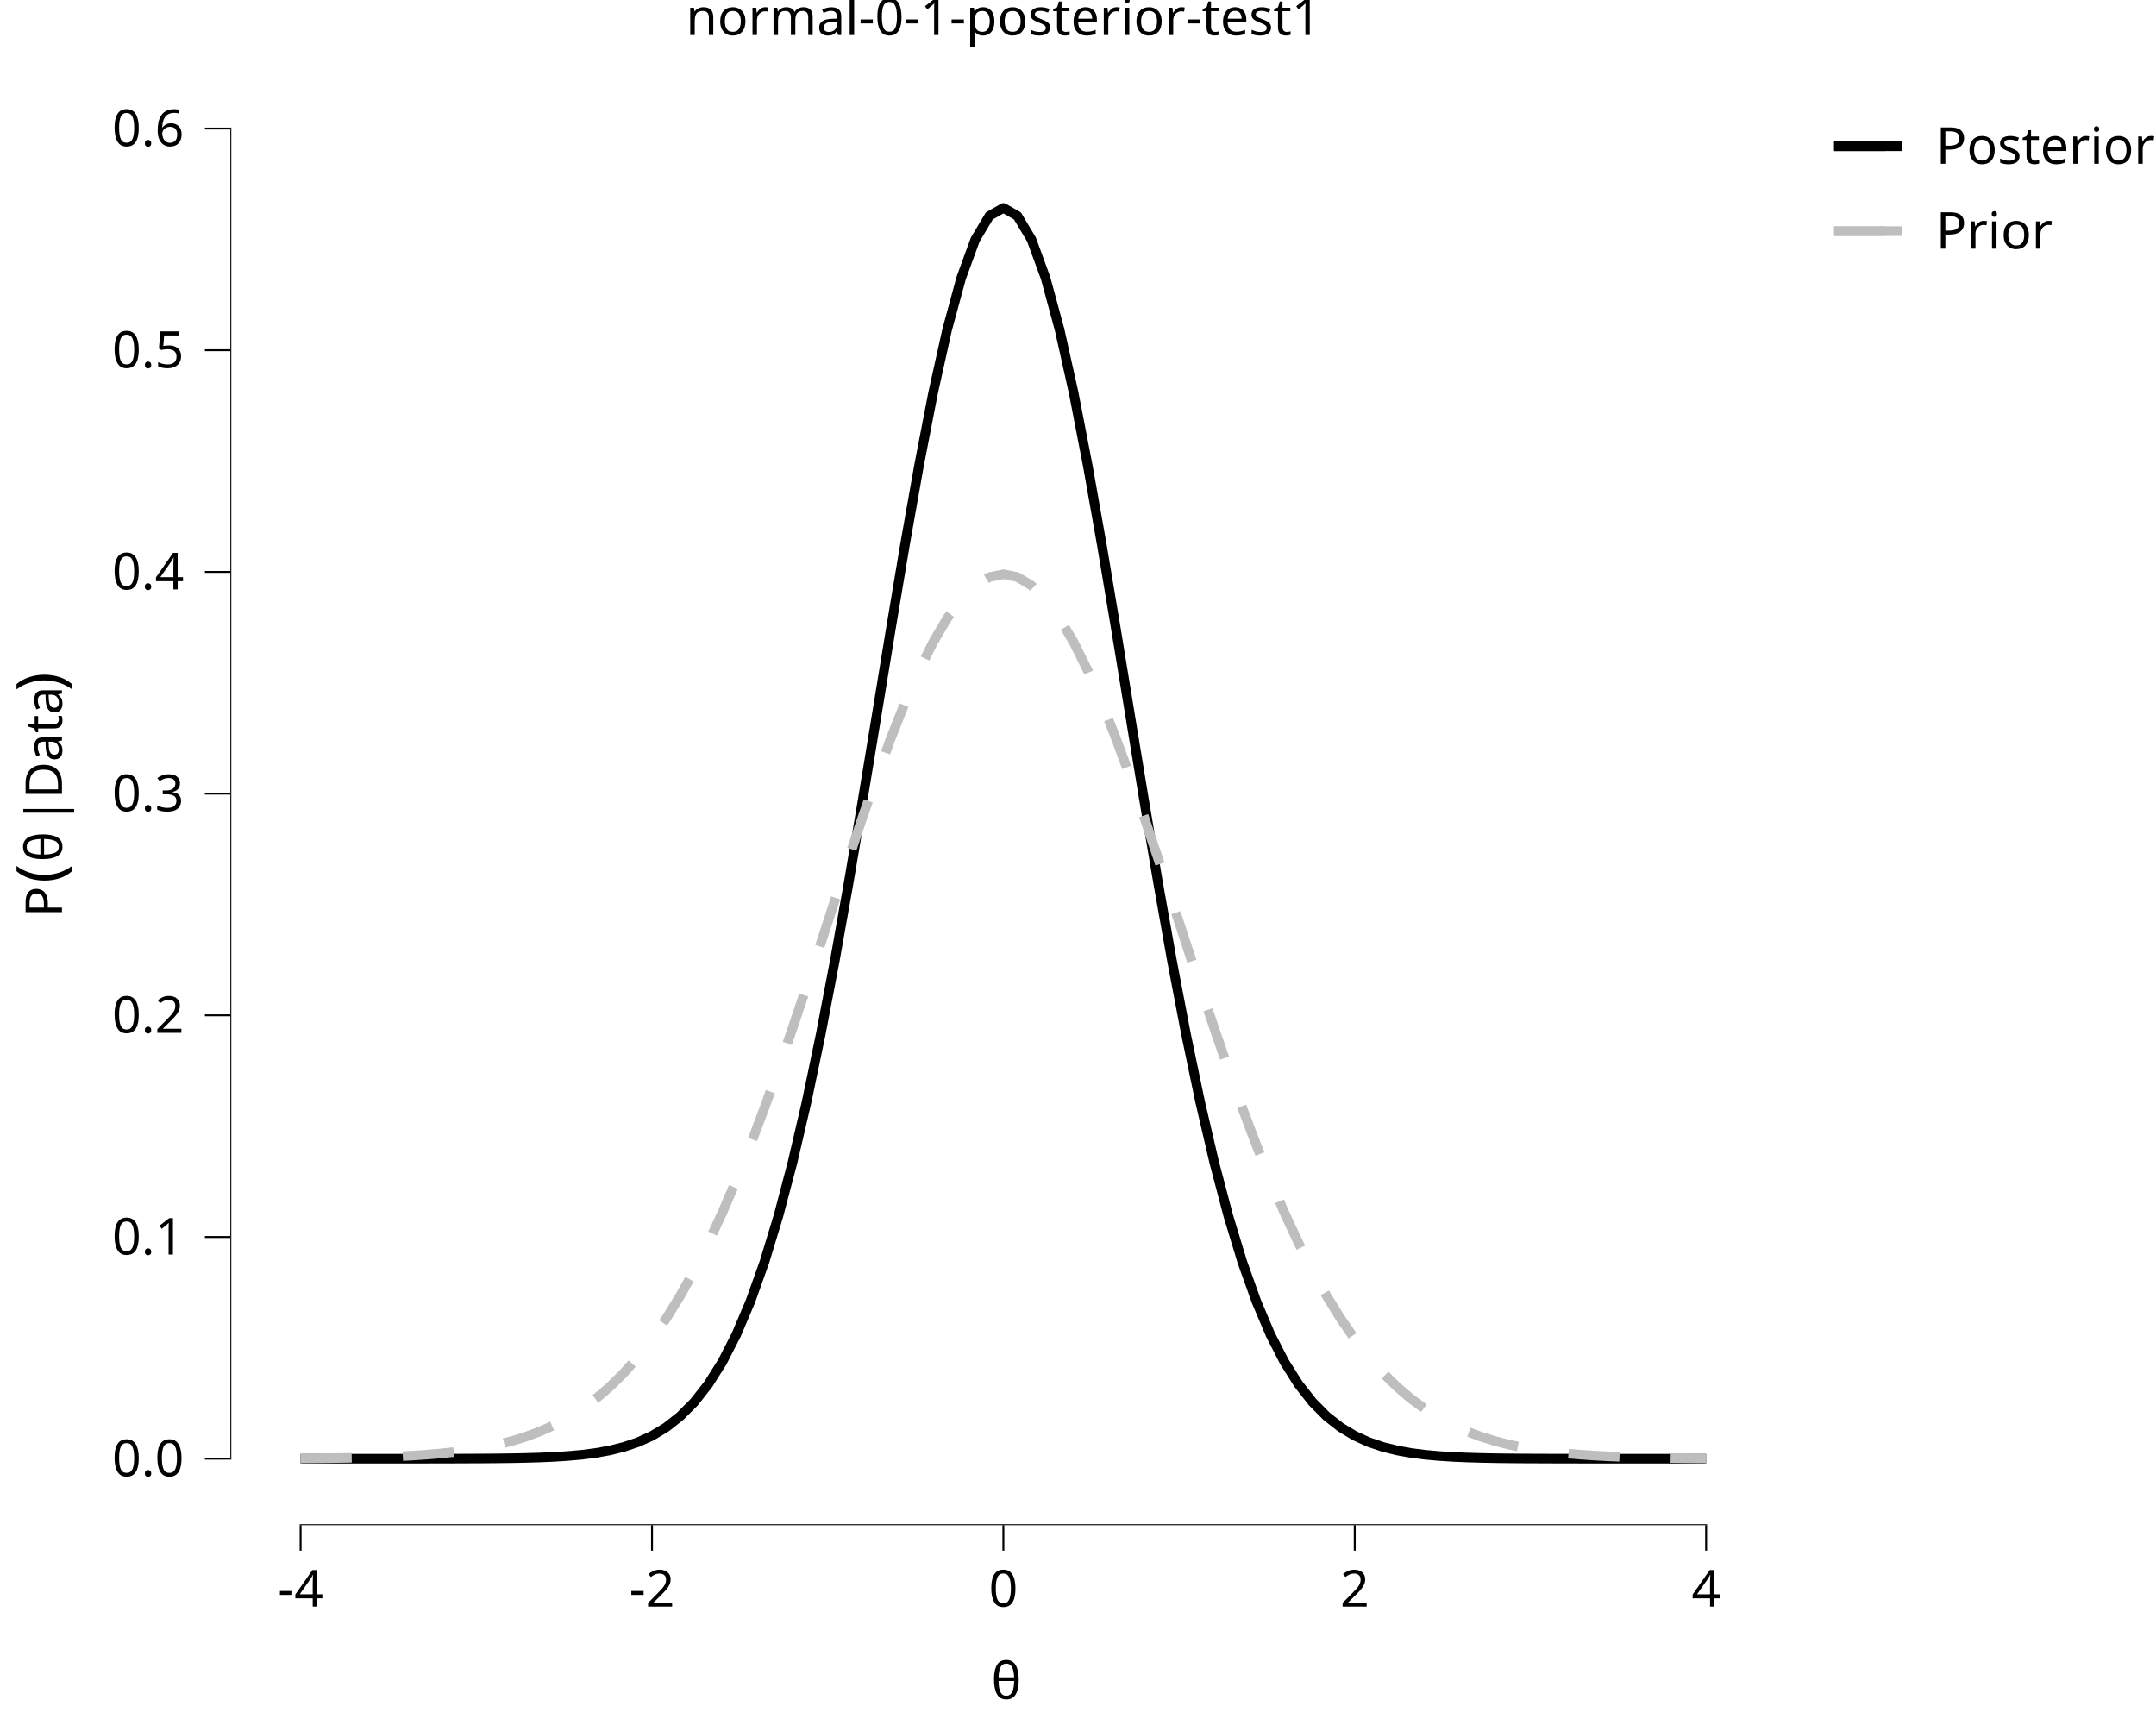
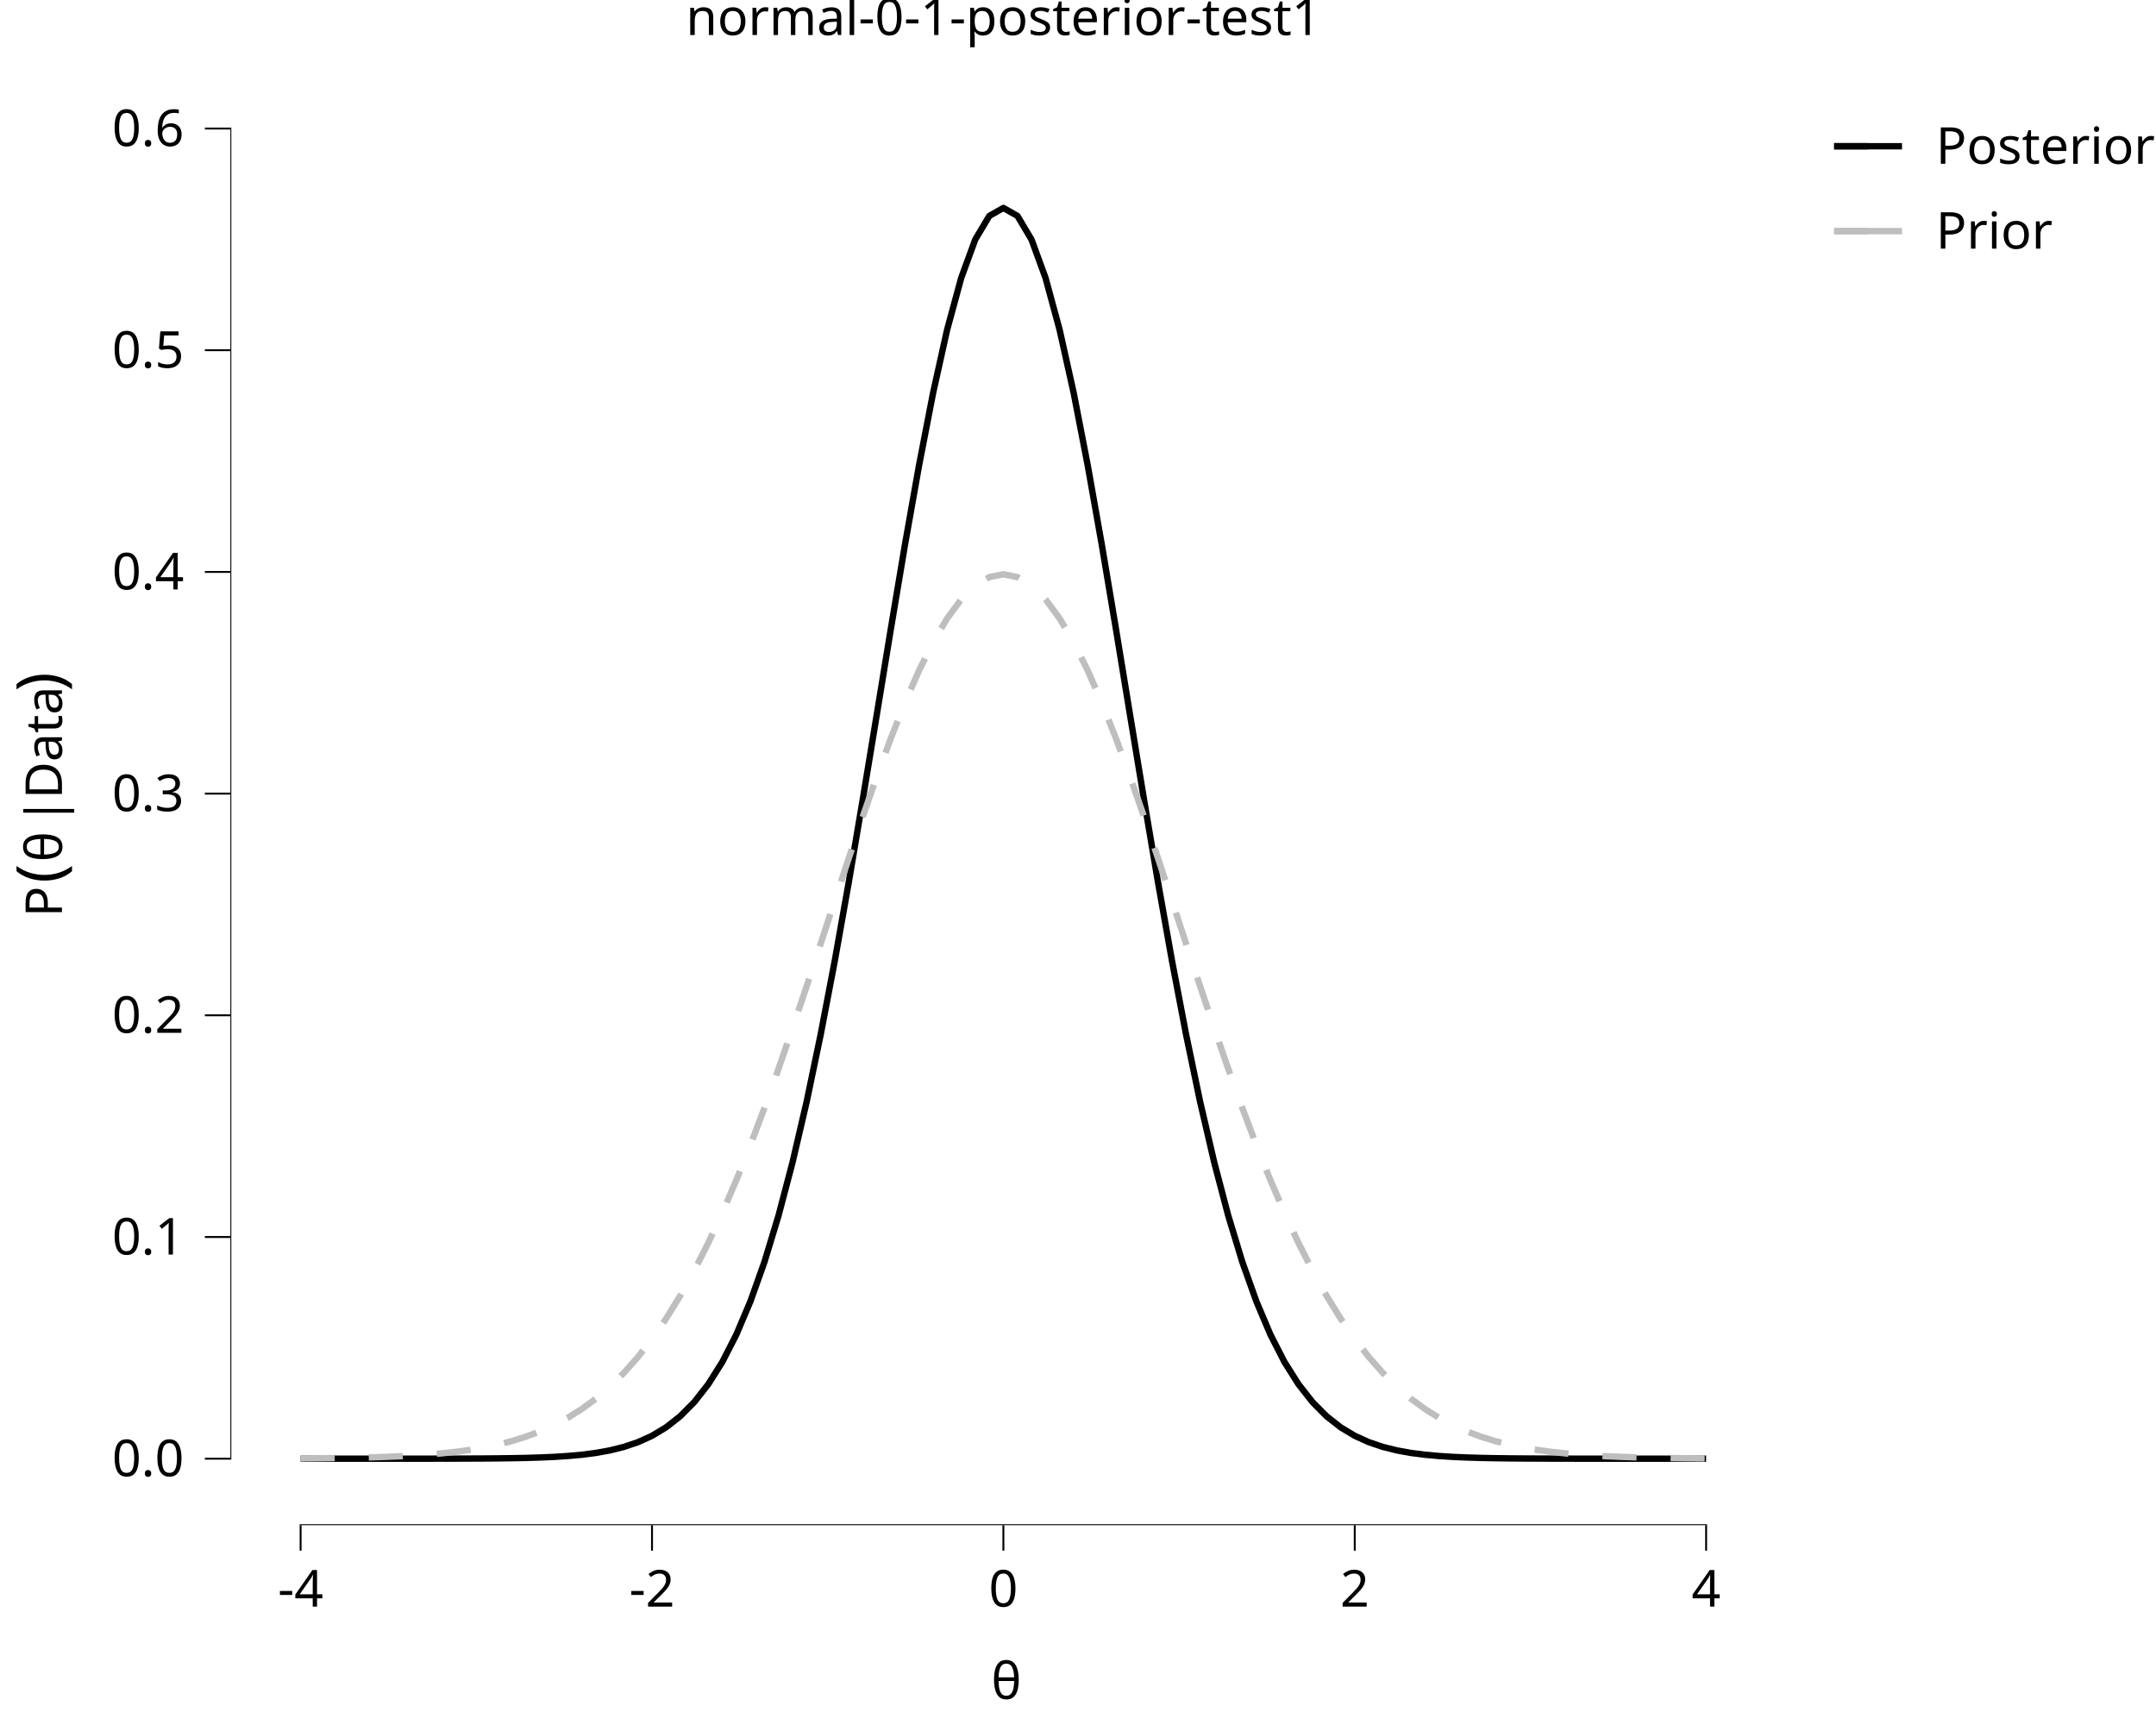
<svg xmlns="http://www.w3.org/2000/svg" class="svglite" data-engine-version="2.0" width="720.00pt" height="576.00pt" viewBox="0 0 720.00 576.00">
  <defs>
    <style type="text/css">
    .svglite line, .svglite polyline, .svglite polygon, .svglite path, .svglite rect, .svglite circle {
      fill: none;
      stroke: #000000;
      stroke-linecap: round;
      stroke-linejoin: round;
      stroke-miterlimit: 10.00;
    }
  </style>
  </defs>
  <rect width="100%" height="100%" style="stroke: none; fill: #FFFFFF;" />
  <defs>
    <clipPath id="cpMC4wMHw3MjAuMDB8MC4wMHw1NzYuMDA=">
      <rect x="0.00" y="0.00" width="720.00" height="576.00" />
    </clipPath>
  </defs>
  <g clip-path="url(#cpMC4wMHw3MjAuMDB8MC4wMHw1NzYuMDA=)">
    <rect x="0.00" y="0.00" width="720.00" height="576.00" style="stroke-width: 10.67; stroke: none;" />
  </g>
  <defs>
    <clipPath id="cpNzYuOTN8NTkzLjIzfDIwLjcxfDUwOS4yOA==">
      <rect x="76.93" y="20.71" width="516.31" height="488.57" />
    </clipPath>
  </defs>
  <g clip-path="url(#cpNzYuOTN8NTkzLjIzfDIwLjcxfDUwOS4yOA==)">
    <rect x="76.93" y="20.71" width="516.31" height="488.57" style="stroke-width: 10.67; stroke: none;" />
-     <polyline points="100.39,487.07 105.09,487.07 109.78,487.07 114.48,487.07 119.17,487.07 123.86,487.07 128.56,487.07 133.25,487.07 137.94,487.07 142.64,487.07 147.33,487.06 152.03,487.05 156.72,487.03 161.41,487.01 166.11,486.97 170.80,486.91 175.49,486.82 180.19,486.68 184.88,486.48 189.57,486.18 194.27,485.76 198.96,485.16 203.66,484.31 208.35,483.14 213.04,481.56 217.74,479.43 222.43,476.61 227.12,472.93 231.82,468.21 236.51,462.24 241.21,454.79 245.90,445.64 250.59,434.56 255.29,421.38 259.98,405.93 264.67,388.12 269.37,367.94 274.06,345.47 278.76,320.90 283.45,294.55 288.14,266.85 292.84,238.38 297.53,209.79 302.22,181.85 306.92,155.37 311.61,131.18 316.30,110.08 321.00,92.80 325.69,79.98 330.39,72.09 335.08,69.43 339.77,72.09 344.47,79.98 349.16,92.80 353.85,110.08 358.55,131.18 363.24,155.37 367.94,181.85 372.63,209.79 377.32,238.38 382.02,266.85 386.71,294.55 391.40,320.90 396.10,345.47 400.79,367.94 405.49,388.12 410.18,405.93 414.87,421.38 419.57,434.56 424.26,445.64 428.95,454.79 433.65,462.24 438.34,468.21 443.03,472.93 447.73,476.61 452.42,479.43 457.12,481.56 461.81,483.14 466.50,484.31 471.20,485.16 475.89,485.76 480.58,486.18 485.28,486.48 489.97,486.68 494.67,486.82 499.36,486.91 504.05,486.97 508.75,487.01 513.44,487.03 518.13,487.05 522.83,487.06 527.52,487.07 532.22,487.07 536.91,487.07 541.60,487.07 546.30,487.07 550.99,487.07 555.68,487.07 560.38,487.07 565.07,487.07 569.76,487.07 " style="stroke-width: 3.20; stroke-linecap: butt;" />
-     <polyline points="100.39,486.98 105.09,486.94 109.78,486.89 114.48,486.82 119.17,486.74 123.86,486.62 128.56,486.47 133.25,486.28 137.94,486.03 142.64,485.71 147.33,485.31 152.03,484.80 156.72,484.17 161.41,483.38 166.11,482.41 170.80,481.22 175.49,479.77 180.19,478.02 184.88,475.93 189.57,473.44 194.27,470.50 198.96,467.05 203.66,463.05 208.35,458.42 213.04,453.13 217.74,447.11 222.43,440.32 227.12,432.73 231.82,424.32 236.51,415.06 241.21,404.96 245.90,394.05 250.59,382.36 255.29,369.95 259.98,356.90 264.67,343.33 269.37,329.35 274.06,315.11 278.76,300.79 283.45,286.56 288.14,272.63 292.84,259.18 297.53,246.44 302.22,234.61 306.92,223.89 311.61,214.46 316.30,206.49 321.00,200.14 325.69,195.51 330.39,192.70 335.08,191.75 339.77,192.70 344.47,195.51 349.16,200.14 353.85,206.49 358.55,214.46 363.24,223.89 367.94,234.61 372.63,246.44 377.32,259.18 382.02,272.63 386.71,286.56 391.40,300.79 396.10,315.11 400.79,329.35 405.49,343.33 410.18,356.90 414.87,369.95 419.57,382.36 424.26,394.05 428.95,404.96 433.65,415.06 438.34,424.32 443.03,432.73 447.73,440.32 452.42,447.11 457.12,453.13 461.81,458.42 466.50,463.05 471.20,467.05 475.89,470.50 480.58,473.44 485.28,475.93 489.97,478.02 494.67,479.77 499.36,481.22 504.05,482.41 508.75,483.38 513.44,484.17 518.13,484.80 522.83,485.31 527.52,485.71 532.22,486.03 536.91,486.28 541.60,486.47 546.30,486.62 550.99,486.74 555.68,486.82 560.38,486.89 565.07,486.94 569.76,486.98 " style="stroke-width: 3.20; stroke: #BEBEBE; stroke-dasharray: 17.07,17.07; stroke-linecap: butt;" />
+     <polyline points="100.39,487.07 105.09,487.07 109.78,487.07 114.48,487.07 119.17,487.07 123.86,487.07 128.56,487.07 133.25,487.07 137.94,487.07 142.64,487.07 147.33,487.06 152.03,487.05 156.72,487.03 161.41,487.01 166.11,486.97 170.80,486.91 175.49,486.82 180.19,486.68 184.88,486.48 189.57,486.18 194.27,485.76 198.96,485.16 203.66,484.31 208.35,483.14 213.04,481.56 217.74,479.43 222.43,476.61 227.12,472.93 231.82,468.21 236.51,462.24 241.21,454.79 245.90,445.64 250.59,434.56 255.29,421.38 259.98,405.93 264.67,388.12 269.37,367.94 274.06,345.47 278.76,320.90 283.45,294.55 288.14,266.85 292.84,238.38 297.53,209.79 302.22,181.85 306.92,155.37 311.61,131.18 316.30,110.08 321.00,92.80 325.69,79.98 330.39,72.09 335.08,69.43 339.77,72.09 344.47,79.98 349.16,92.80 353.85,110.08 358.55,131.18 363.24,155.37 367.94,181.85 372.63,209.79 377.32,238.38 382.02,266.85 386.71,294.55 391.40,320.90 396.10,345.47 400.79,367.94 405.49,388.12 410.18,405.93 414.87,421.38 419.57,434.56 424.26,445.64 428.95,454.79 433.65,462.24 438.34,468.21 443.03,472.93 447.73,476.61 452.42,479.43 457.12,481.56 461.81,483.14 466.50,484.31 471.20,485.16 475.89,485.76 480.58,486.18 485.28,486.48 489.97,486.68 494.67,486.82 499.36,486.91 504.05,486.97 508.75,487.01 513.44,487.03 518.13,487.05 522.83,487.06 527.52,487.07 532.22,487.07 536.91,487.07 541.60,487.07 546.30,487.07 550.99,487.07 555.68,487.07 560.38,487.07 565.07,487.07 569.76,487.07 " style="stroke-width: 2.13; stroke-linecap: butt;" />
+     <polyline points="100.39,486.98 105.09,486.94 109.78,486.89 114.48,486.82 119.17,486.74 123.86,486.62 128.56,486.47 133.25,486.28 137.94,486.03 142.64,485.71 147.33,485.31 152.03,484.80 156.72,484.17 161.41,483.38 166.11,482.41 170.80,481.22 175.49,479.77 180.19,478.02 184.88,475.93 189.57,473.44 194.27,470.50 198.96,467.05 203.66,463.05 208.35,458.42 213.04,453.13 217.74,447.11 222.43,440.32 227.12,432.73 231.82,424.32 236.51,415.06 241.21,404.96 245.90,394.05 250.59,382.36 255.29,369.95 259.98,356.90 264.67,343.33 269.37,329.35 274.06,315.11 278.76,300.79 283.45,286.56 288.14,272.63 292.84,259.18 297.53,246.44 302.22,234.61 306.92,223.89 311.61,214.46 316.30,206.49 321.00,200.14 325.69,195.51 330.39,192.70 335.08,191.75 339.77,192.70 344.47,195.51 349.16,200.14 353.85,206.49 358.55,214.46 363.24,223.89 367.94,234.61 372.63,246.44 377.32,259.18 382.02,272.63 386.71,286.56 391.40,300.79 396.10,315.11 400.79,329.35 405.49,343.33 410.18,356.90 414.87,369.95 419.57,382.36 424.26,394.05 428.95,404.96 433.65,415.06 438.34,424.32 443.03,432.73 447.73,440.32 452.42,447.11 457.12,453.13 461.81,458.42 466.50,463.05 471.20,467.05 475.89,470.50 480.58,473.44 485.28,475.93 489.97,478.02 494.67,479.77 499.36,481.22 504.05,482.41 508.75,483.38 513.44,484.17 518.13,484.80 522.83,485.31 527.52,485.71 532.22,486.03 536.91,486.28 541.60,486.47 546.30,486.62 550.99,486.74 555.68,486.82 560.38,486.89 565.07,486.94 569.76,486.98 " style="stroke-width: 2.13; stroke: #BEBEBE; stroke-dasharray: 11.38,11.38; stroke-linecap: butt;" />
    <line x1="100.08" y1="509.28" x2="570.08" y2="509.28" style="stroke-width: 0.64; stroke-linecap: butt;" />
    <line x1="76.93" y1="487.39" x2="76.93" y2="42.60" style="stroke-width: 0.64; stroke-linecap: butt;" />
    <rect x="76.93" y="20.71" width="516.31" height="488.57" style="stroke-width: 0.00; stroke: none;" />
  </g>
  <g clip-path="url(#cpMC4wMHw3MjAuMDB8MC4wMHw1NzYuMDA=)">
    <polyline points="76.93,509.28 76.93,20.71 " style="stroke-width: 0.00; stroke: none; stroke-linecap: butt;" />
    <text x="61.45" y="492.92" text-anchor="end" style="font-size: 17.00px; font-family: sans;" textLength="23.63px" lengthAdjust="spacingAndGlyphs">0.0</text>
    <text x="61.45" y="418.90" text-anchor="end" style="font-size: 17.00px; font-family: sans;" textLength="23.63px" lengthAdjust="spacingAndGlyphs">0.1</text>
    <text x="61.45" y="344.87" text-anchor="end" style="font-size: 17.00px; font-family: sans;" textLength="23.63px" lengthAdjust="spacingAndGlyphs">0.2</text>
    <text x="61.45" y="270.85" text-anchor="end" style="font-size: 17.00px; font-family: sans;" textLength="23.63px" lengthAdjust="spacingAndGlyphs">0.3</text>
    <text x="61.45" y="196.82" text-anchor="end" style="font-size: 17.00px; font-family: sans;" textLength="23.63px" lengthAdjust="spacingAndGlyphs">0.4</text>
    <text x="61.45" y="122.79" text-anchor="end" style="font-size: 17.00px; font-family: sans;" textLength="23.63px" lengthAdjust="spacingAndGlyphs">0.5</text>
    <text x="61.45" y="48.77" text-anchor="end" style="font-size: 17.00px; font-family: sans;" textLength="23.63px" lengthAdjust="spacingAndGlyphs">0.6</text>
    <polyline points="68.42,487.07 76.93,487.07 " style="stroke-width: 0.64; stroke-linecap: butt;" />
    <polyline points="68.42,413.05 76.93,413.05 " style="stroke-width: 0.64; stroke-linecap: butt;" />
    <polyline points="68.42,339.02 76.93,339.02 " style="stroke-width: 0.64; stroke-linecap: butt;" />
    <polyline points="68.42,265.00 76.93,265.00 " style="stroke-width: 0.64; stroke-linecap: butt;" />
    <polyline points="68.42,190.97 76.93,190.97 " style="stroke-width: 0.64; stroke-linecap: butt;" />
    <polyline points="68.42,116.94 76.93,116.94 " style="stroke-width: 0.64; stroke-linecap: butt;" />
    <polyline points="68.42,42.92 76.93,42.92 " style="stroke-width: 0.64; stroke-linecap: butt;" />
    <polyline points="76.93,509.28 593.23,509.28 " style="stroke-width: 0.00; stroke: none; stroke-linecap: butt;" />
    <polyline points="100.39,517.79 100.39,509.28 " style="stroke-width: 0.64; stroke-linecap: butt;" />
    <polyline points="217.74,517.79 217.74,509.28 " style="stroke-width: 0.64; stroke-linecap: butt;" />
    <polyline points="335.08,517.79 335.08,509.28 " style="stroke-width: 0.64; stroke-linecap: butt;" />
    <polyline points="452.42,517.79 452.42,509.28 " style="stroke-width: 0.64; stroke-linecap: butt;" />
    <polyline points="569.76,517.79 569.76,509.28 " style="stroke-width: 0.64; stroke-linecap: butt;" />
    <text x="100.39" y="536.46" text-anchor="middle" style="font-size: 17.00px; font-family: sans;" textLength="15.12px" lengthAdjust="spacingAndGlyphs">-4</text>
    <text x="217.74" y="536.46" text-anchor="middle" style="font-size: 17.00px; font-family: sans;" textLength="15.12px" lengthAdjust="spacingAndGlyphs">-2</text>
    <text x="335.08" y="536.46" text-anchor="middle" style="font-size: 17.00px; font-family: sans;" textLength="9.46px" lengthAdjust="spacingAndGlyphs">0</text>
    <text x="452.42" y="536.46" text-anchor="middle" style="font-size: 17.00px; font-family: sans;" textLength="9.46px" lengthAdjust="spacingAndGlyphs">2</text>
    <text x="569.76" y="536.46" text-anchor="middle" style="font-size: 17.00px; font-family: sans;" textLength="9.46px" lengthAdjust="spacingAndGlyphs">4</text>
    <text x="331.02" y="567.29" style="font-size: 17.00px; font-family: sans;" textLength="8.13px" lengthAdjust="spacingAndGlyphs">θ</text>
    <text transform="translate(20.69,306.22) rotate(-90)" style="font-size: 17.00px; font-family: sans;" textLength="11.34px" lengthAdjust="spacingAndGlyphs">P</text>
    <text transform="translate(20.69,294.88) rotate(-90)" style="font-size: 21.25px; font-family: sans;" textLength="7.08px" lengthAdjust="spacingAndGlyphs">(</text>
    <text transform="translate(20.69,287.80) rotate(-90)" style="font-size: 17.00px; font-family: sans;" textLength="8.13px" lengthAdjust="spacingAndGlyphs">θ</text>
    <text transform="translate(20.69,279.67) rotate(-90)" style="font-size: 17.00px; font-family: sans;" textLength="4.25px" lengthAdjust="spacingAndGlyphs"> </text>
    <text transform="translate(20.69,275.42) rotate(-90)" style="font-size: 17.00px; font-family: sans;" textLength="4.42px" lengthAdjust="spacingAndGlyphs">|</text>
    <text transform="translate(20.69,271.00) rotate(-90)" style="font-size: 17.00px; font-family: sans;" textLength="4.25px" lengthAdjust="spacingAndGlyphs"> </text>
    <text transform="translate(20.69,266.75) rotate(-90)" style="font-size: 17.00px; font-family: sans;" textLength="35.91px" lengthAdjust="spacingAndGlyphs">Data</text>
    <text transform="translate(20.69,230.83) rotate(-90)" style="font-size: 21.25px; font-family: sans;" textLength="7.06px" lengthAdjust="spacingAndGlyphs">)</text>
    <rect x="604.19" y="20.71" width="115.81" height="76.12" style="stroke-width: 0.75; stroke: none;" />
    <rect x="604.19" y="20.71" width="115.81" height="76.12" style="stroke-width: 10.67; stroke: none;" />
    <rect x="609.67" y="34.66" width="28.35" height="28.35" style="stroke-width: 10.67; stroke: none;" />
-     <line x1="612.51" y1="48.83" x2="635.18" y2="48.83" style="stroke-width: 3.20; stroke-linecap: butt;" />
-     <line x1="612.51" y1="48.83" x2="635.18" y2="48.83" style="stroke-width: 3.20; stroke-dasharray: 17.07,17.07; stroke-linecap: butt;" />
+     <line x1="612.51" y1="48.83" x2="635.18" y2="48.83" style="stroke-width: 2.13; stroke-linecap: butt;" />
+     <line x1="612.51" y1="48.83" x2="635.18" y2="48.83" style="stroke-width: 2.13; stroke-dasharray: 11.38,11.38; stroke-linecap: butt;" />
    <rect x="609.67" y="63.00" width="28.35" height="28.35" style="stroke-width: 10.67; stroke: none;" />
-     <line x1="612.51" y1="77.18" x2="635.18" y2="77.18" style="stroke-width: 3.20; stroke: #BEBEBE; stroke-linecap: butt;" />
-     <line x1="612.51" y1="77.18" x2="635.18" y2="77.18" style="stroke-width: 3.20; stroke: #BEBEBE; stroke-dasharray: 17.07,17.07; stroke-linecap: butt;" />
+     <line x1="612.51" y1="77.18" x2="635.18" y2="77.18" style="stroke-width: 2.13; stroke: #BEBEBE; stroke-linecap: butt;" />
+     <line x1="612.51" y1="77.18" x2="635.18" y2="77.18" style="stroke-width: 2.13; stroke: #BEBEBE; stroke-dasharray: 11.38,11.38; stroke-linecap: butt;" />
    <text x="646.49" y="54.68" style="font-size: 17.00px; font-family: sans;" textLength="68.03px" lengthAdjust="spacingAndGlyphs">Posterior</text>
    <text x="646.49" y="83.03" style="font-size: 17.00px; font-family: sans;" textLength="35.89px" lengthAdjust="spacingAndGlyphs">Prior</text>
    <text x="335.08" y="11.70" text-anchor="middle" style="font-size: 17.00px; font-family: sans;" textLength="196.53px" lengthAdjust="spacingAndGlyphs">normal-0-1-posterior-test1</text>
  </g>
</svg>
